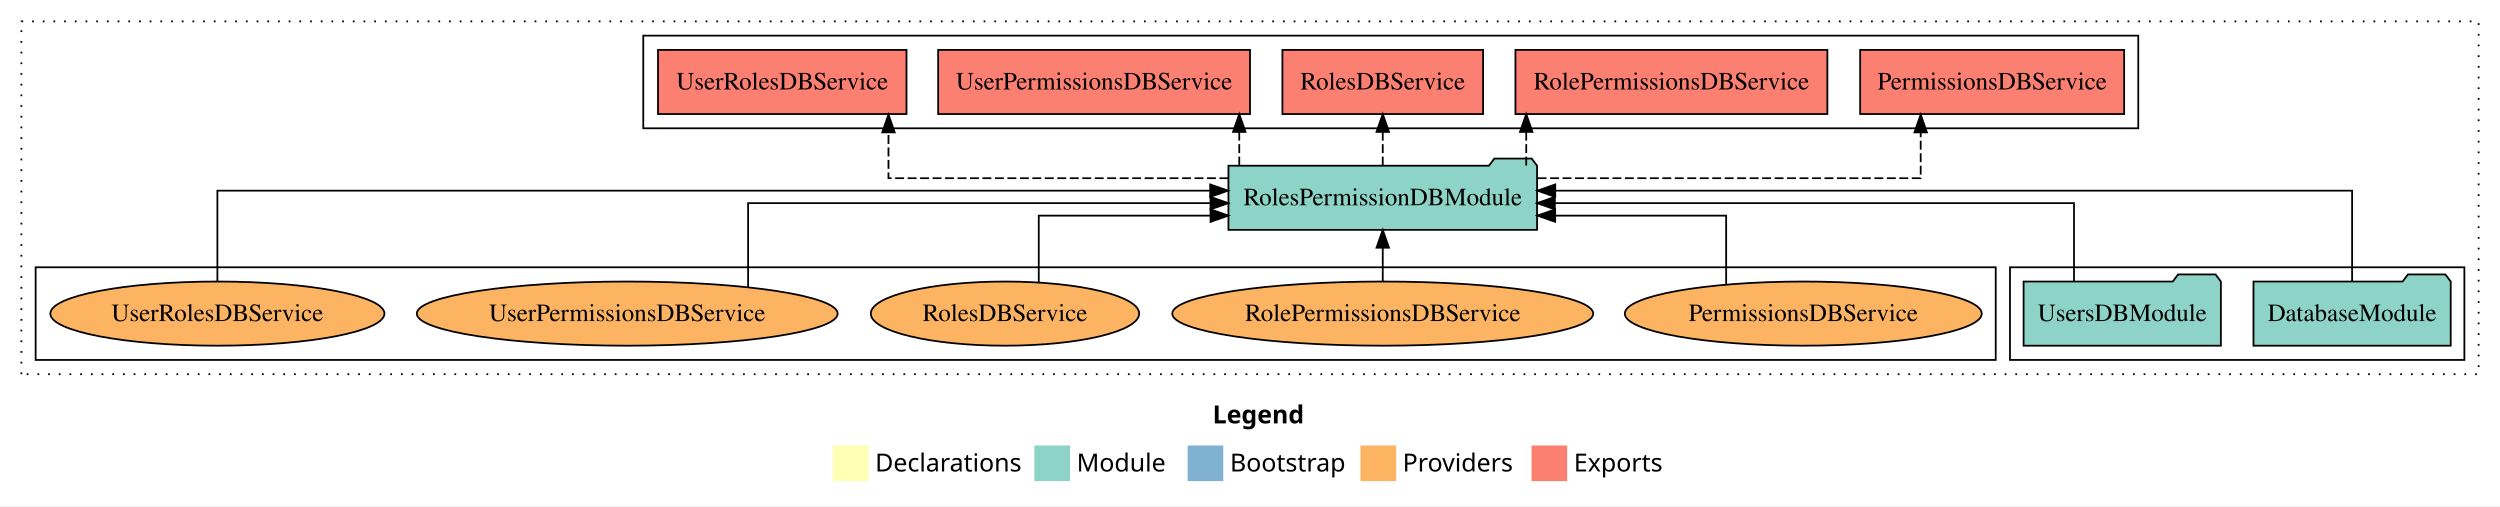
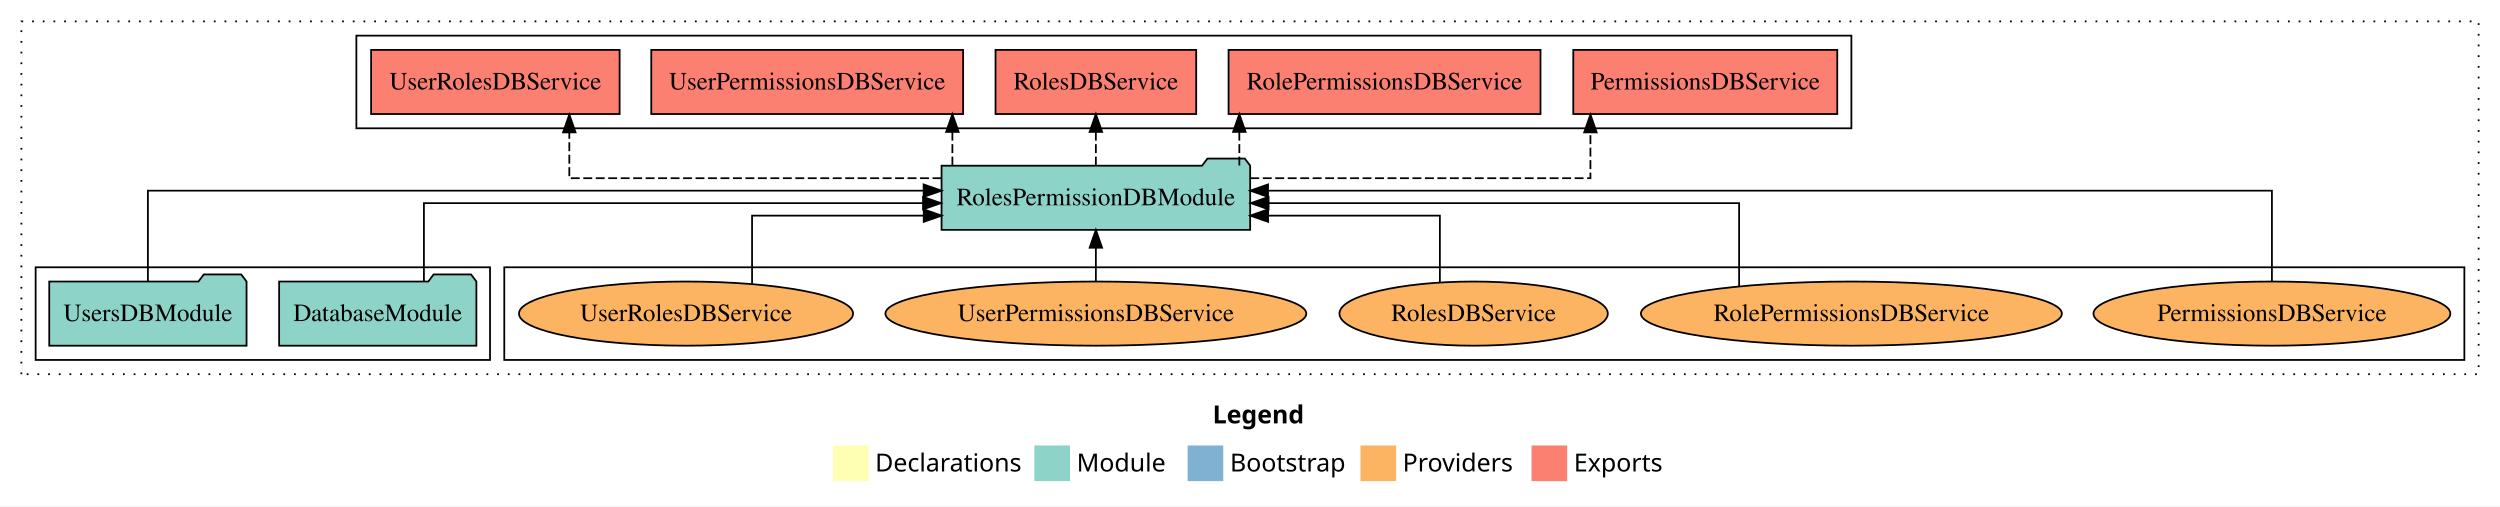
<svg xmlns="http://www.w3.org/2000/svg" width="1403pt" height="284pt" viewBox="0.00 0.00 1403.00 284.00">
  <g id="graph0" class="graph" transform="scale(1 1) rotate(0) translate(4 280)">
    <polygon fill="white" stroke="transparent" points="-4,4 -4,-280 1399,-280 1399,4 -4,4" />
    <text text-anchor="start" x="676.51" y="-42.4" font-family="Times-12" font-weight="bold" font-size="14.00">Legend</text>
    <polygon fill="#ffffb3" stroke="transparent" points="463.5,-10 463.5,-30 483.5,-30 483.5,-10 463.5,-10" />
    <text text-anchor="start" x="487.13" y="-15.4" font-family="Times-12" font-size="14.00">  Declarations</text>
    <polygon fill="#8dd3c7" stroke="transparent" points="576.5,-10 576.5,-30 596.5,-30 596.5,-10 576.5,-10" />
    <text text-anchor="start" x="600.23" y="-15.4" font-family="Times-12" font-size="14.00">  Module</text>
    <polygon fill="#80b1d3" stroke="transparent" points="662.5,-10 662.5,-30 682.5,-30 682.5,-10 662.5,-10" />
    <text text-anchor="start" x="686.28" y="-15.4" font-family="Times-12" font-size="14.00">  Bootstrap</text>
    <polygon fill="#fdb462" stroke="transparent" points="759.5,-10 759.5,-30 779.5,-30 779.5,-10 759.5,-10" />
    <text text-anchor="start" x="783.17" y="-15.4" font-family="Times-12" font-size="14.00">  Providers</text>
    <polygon fill="#fb8072" stroke="transparent" points="855.5,-10 855.5,-30 875.5,-30 875.5,-10 855.5,-10" />
    <text text-anchor="start" x="879.23" y="-15.4" font-family="Times-12" font-size="14.00">  Exports</text>
    <g id="clust1" class="cluster">
      <polygon fill="none" stroke="black" stroke-dasharray="1,5" points="8,-70 8,-268 1387,-268 1387,-70 8,-70" />
    </g>
-     <g id="clust3" class="cluster">
-       <polygon fill="none" stroke="black" points="1124,-78 1124,-130 1379,-130 1379,-78 1124,-78" />
+     <g id="clust6" class="cluster">
+       <polygon fill="none" stroke="black" points="279,-78 279,-130 1379,-130 1379,-78 279,-78" />
    </g>
    <g id="clust4" class="cluster">
-       <polygon fill="none" stroke="black" points="357,-208 357,-260 1196,-260 1196,-208 357,-208" />
+       <polygon fill="none" stroke="black" points="196,-208 196,-260 1035,-260 1035,-208 196,-208" />
    </g>
-     <g id="clust6" class="cluster">
-       <polygon fill="none" stroke="black" points="16,-78 16,-130 1116,-130 1116,-78 16,-78" />
+     <g id="clust3" class="cluster">
+       <polygon fill="none" stroke="black" points="16,-78 16,-130 271,-130 271,-78 16,-78" />
    </g>
    <g id="node1" class="node">
-       <polygon fill="#8dd3c7" stroke="black" points="1371.35,-122 1368.35,-126 1347.35,-126 1344.35,-122 1260.65,-122 1260.65,-86 1371.35,-86 1371.35,-122" />
-       <text text-anchor="middle" x="1316" y="-99.8" font-family="Times,serif" font-size="14.00">DatabaseModule</text>
+       <polygon fill="#8dd3c7" stroke="black" points="263.35,-122 260.35,-126 239.35,-126 236.35,-122 152.65,-122 152.65,-86 263.35,-86 263.35,-122" />
+       <text text-anchor="middle" x="208" y="-99.8" font-family="Times,serif" font-size="14.00">DatabaseModule</text>
    </g>
    <g id="node3" class="node">
-       <polygon fill="#8dd3c7" stroke="black" points="858.6,-187 855.6,-191 834.6,-191 831.6,-187 685.4,-187 685.4,-151 858.6,-151 858.6,-187" />
-       <text text-anchor="middle" x="772" y="-164.8" font-family="Times,serif" font-size="14.00">RolesPermissionDBModule</text>
+       <polygon fill="#8dd3c7" stroke="black" points="697.6,-187 694.6,-191 673.6,-191 670.6,-187 524.4,-187 524.4,-151 697.6,-151 697.6,-187" />
+       <text text-anchor="middle" x="611" y="-164.8" font-family="Times,serif" font-size="14.00">RolesPermissionDBModule</text>
    </g>
    <g id="edge1" class="edge">
-       <path fill="none" stroke="black" d="M1316,-122.13C1316,-142.57 1316,-173 1316,-173 1316,-173 868.8,-173 868.8,-173" />
-       <polygon fill="black" stroke="black" points="868.8,-169.5 858.8,-173 868.8,-176.5 868.8,-169.5" />
+       <path fill="none" stroke="black" d="M233.9,-122.27C233.9,-140.56 233.9,-166 233.9,-166 233.9,-166 514.01,-166 514.01,-166" />
+       <polygon fill="black" stroke="black" points="514.01,-169.5 524.01,-166 514.01,-162.5 514.01,-169.5" />
    </g>
    <g id="node2" class="node">
-       <polygon fill="#8dd3c7" stroke="black" points="1242.36,-122 1239.36,-126 1218.36,-126 1215.36,-122 1131.64,-122 1131.64,-86 1242.36,-86 1242.36,-122" />
-       <text text-anchor="middle" x="1187" y="-99.8" font-family="Times,serif" font-size="14.00">UsersDBModule</text>
+       <polygon fill="#8dd3c7" stroke="black" points="134.36,-122 131.36,-126 110.36,-126 107.36,-122 23.64,-122 23.64,-86 134.36,-86 134.36,-122" />
+       <text text-anchor="middle" x="79" y="-99.8" font-family="Times,serif" font-size="14.00">UsersDBModule</text>
    </g>
    <g id="edge2" class="edge">
-       <path fill="none" stroke="black" d="M1159.93,-122.27C1159.93,-140.56 1159.93,-166 1159.93,-166 1159.93,-166 868.58,-166 868.58,-166" />
-       <polygon fill="black" stroke="black" points="868.58,-162.5 858.58,-166 868.58,-169.5 868.58,-162.5" />
+       <path fill="none" stroke="black" d="M79,-122.13C79,-142.57 79,-173 79,-173 79,-173 514.34,-173 514.34,-173" />
+       <polygon fill="black" stroke="black" points="514.34,-176.5 524.34,-173 514.34,-169.5 514.34,-176.5" />
    </g>
    <g id="node4" class="node">
-       <polygon fill="#fb8072" stroke="black" points="1188.08,-252 1039.92,-252 1039.92,-216 1188.08,-216 1188.08,-252" />
-       <text text-anchor="middle" x="1114" y="-229.8" font-family="Times,serif" font-size="14.00">PermissionsDBService </text>
+       <polygon fill="#fb8072" stroke="black" points="1027.08,-252 878.92,-252 878.92,-216 1027.08,-216 1027.08,-252" />
+       <text text-anchor="middle" x="953" y="-229.8" font-family="Times,serif" font-size="14.00">PermissionsDBService </text>
    </g>
    <g id="edge3" class="edge">
-       <path fill="none" stroke="black" stroke-dasharray="5,2" d="M858.91,-180C948.1,-180 1073.89,-180 1073.89,-180 1073.89,-180 1073.89,-205.72 1073.89,-205.72" />
-       <polygon fill="black" stroke="black" points="1070.39,-205.72 1073.89,-215.72 1077.39,-205.72 1070.39,-205.72" />
+       <path fill="none" stroke="black" stroke-dasharray="5,2" d="M697.68,-180C779.12,-180 888.55,-180 888.55,-180 888.55,-180 888.55,-205.72 888.55,-205.72" />
+       <polygon fill="black" stroke="black" points="885.05,-205.72 888.55,-215.72 892.05,-205.72 885.05,-205.72" />
    </g>
    <g id="node5" class="node">
-       <polygon fill="#fb8072" stroke="black" points="1021.53,-252 846.47,-252 846.47,-216 1021.53,-216 1021.53,-252" />
-       <text text-anchor="middle" x="934" y="-229.8" font-family="Times,serif" font-size="14.00">RolePermissionsDBService </text>
+       <polygon fill="#fb8072" stroke="black" points="860.53,-252 685.47,-252 685.47,-216 860.53,-216 860.53,-252" />
+       <text text-anchor="middle" x="773" y="-229.8" font-family="Times,serif" font-size="14.00">RolePermissionsDBService </text>
    </g>
    <g id="edge4" class="edge">
-       <path fill="none" stroke="black" stroke-dasharray="5,2" d="M852.52,-187.11C852.52,-187.11 852.52,-205.99 852.52,-205.99" />
-       <polygon fill="black" stroke="black" points="849.02,-205.99 852.52,-215.99 856.02,-205.99 849.02,-205.99" />
+       <path fill="none" stroke="black" stroke-dasharray="5,2" d="M691.52,-187.11C691.52,-187.11 691.52,-205.99 691.52,-205.99" />
+       <polygon fill="black" stroke="black" points="688.02,-205.99 691.52,-215.99 695.02,-205.99 688.02,-205.99" />
    </g>
    <g id="node6" class="node">
-       <polygon fill="#fb8072" stroke="black" points="828.31,-252 715.69,-252 715.69,-216 828.31,-216 828.31,-252" />
-       <text text-anchor="middle" x="772" y="-229.8" font-family="Times,serif" font-size="14.00">RolesDBService </text>
+       <polygon fill="#fb8072" stroke="black" points="667.31,-252 554.69,-252 554.69,-216 667.31,-216 667.31,-252" />
+       <text text-anchor="middle" x="611" y="-229.8" font-family="Times,serif" font-size="14.00">RolesDBService </text>
    </g>
    <g id="edge5" class="edge">
-       <path fill="none" stroke="black" stroke-dasharray="5,2" d="M772,-187.11C772,-187.11 772,-205.99 772,-205.99" />
-       <polygon fill="black" stroke="black" points="768.5,-205.99 772,-215.99 775.5,-205.99 768.5,-205.99" />
+       <path fill="none" stroke="black" stroke-dasharray="5,2" d="M611,-187.11C611,-187.11 611,-205.99 611,-205.99" />
+       <polygon fill="black" stroke="black" points="607.5,-205.99 611,-215.99 614.5,-205.99 607.5,-205.99" />
    </g>
    <g id="node7" class="node">
-       <polygon fill="#fb8072" stroke="black" points="697.51,-252 522.49,-252 522.49,-216 697.51,-216 697.51,-252" />
-       <text text-anchor="middle" x="610" y="-229.8" font-family="Times,serif" font-size="14.00">UserPermissionsDBService </text>
+       <polygon fill="#fb8072" stroke="black" points="536.51,-252 361.49,-252 361.49,-216 536.51,-216 536.51,-252" />
+       <text text-anchor="middle" x="449" y="-229.8" font-family="Times,serif" font-size="14.00">UserPermissionsDBService </text>
    </g>
    <g id="edge6" class="edge">
-       <path fill="none" stroke="black" stroke-dasharray="5,2" d="M691.48,-187.11C691.48,-187.11 691.48,-205.99 691.48,-205.99" />
-       <polygon fill="black" stroke="black" points="687.98,-205.99 691.48,-215.99 694.98,-205.99 687.98,-205.99" />
+       <path fill="none" stroke="black" stroke-dasharray="5,2" d="M530.48,-187.11C530.48,-187.11 530.48,-205.99 530.48,-205.99" />
+       <polygon fill="black" stroke="black" points="526.98,-205.99 530.48,-215.99 533.98,-205.99 526.98,-205.99" />
    </g>
    <g id="node8" class="node">
-       <polygon fill="#fb8072" stroke="black" points="504.73,-252 365.27,-252 365.27,-216 504.73,-216 504.73,-252" />
-       <text text-anchor="middle" x="435" y="-229.8" font-family="Times,serif" font-size="14.00">UserRolesDBService </text>
+       <polygon fill="#fb8072" stroke="black" points="343.73,-252 204.27,-252 204.27,-216 343.73,-216 343.73,-252" />
+       <text text-anchor="middle" x="274" y="-229.8" font-family="Times,serif" font-size="14.00">UserRolesDBService </text>
    </g>
    <g id="edge7" class="edge">
-       <path fill="none" stroke="black" stroke-dasharray="5,2" d="M685.37,-180C603.98,-180 494.61,-180 494.61,-180 494.61,-180 494.61,-205.72 494.61,-205.72" />
-       <polygon fill="black" stroke="black" points="491.11,-205.72 494.61,-215.72 498.11,-205.72 491.11,-205.72" />
+       <path fill="none" stroke="black" stroke-dasharray="5,2" d="M524.34,-180C437.14,-180 315.5,-180 315.5,-180 315.5,-180 315.5,-205.72 315.5,-205.72" />
+       <polygon fill="black" stroke="black" points="312,-205.72 315.5,-215.72 319,-205.72 312,-205.72" />
    </g>
    <g id="node9" class="node">
-       <ellipse fill="#fdb462" stroke="black" cx="1008" cy="-104" rx="100.15" ry="18" />
-       <text text-anchor="middle" x="1008" y="-99.8" font-family="Times,serif" font-size="14.00">PermissionsDBService</text>
+       <ellipse fill="#fdb462" stroke="black" cx="1271" cy="-104" rx="100.15" ry="18" />
+       <text text-anchor="middle" x="1271" y="-99.8" font-family="Times,serif" font-size="14.00">PermissionsDBService</text>
    </g>
    <g id="edge8" class="edge">
-       <path fill="none" stroke="black" d="M964.72,-120.5C964.72,-136.7 964.72,-159 964.72,-159 964.72,-159 868.77,-159 868.77,-159" />
-       <polygon fill="black" stroke="black" points="868.78,-155.5 858.77,-159 868.77,-162.5 868.78,-155.5" />
+       <path fill="none" stroke="black" d="M1271,-122.13C1271,-142.57 1271,-173 1271,-173 1271,-173 707.62,-173 707.62,-173" />
+       <polygon fill="black" stroke="black" points="707.62,-169.5 697.62,-173 707.62,-176.5 707.62,-169.5" />
    </g>
    <g id="node10" class="node">
-       <ellipse fill="#fdb462" stroke="black" cx="772" cy="-104" rx="118.13" ry="18" />
-       <text text-anchor="middle" x="772" y="-99.8" font-family="Times,serif" font-size="14.00">RolePermissionsDBService</text>
+       <ellipse fill="#fdb462" stroke="black" cx="1035" cy="-104" rx="118.13" ry="18" />
+       <text text-anchor="middle" x="1035" y="-99.8" font-family="Times,serif" font-size="14.00">RolePermissionsDBService</text>
    </g>
    <g id="edge9" class="edge">
-       <path fill="none" stroke="black" d="M772,-122.11C772,-122.11 772,-140.99 772,-140.99" />
-       <polygon fill="black" stroke="black" points="768.5,-140.99 772,-150.99 775.5,-140.99 768.5,-140.99" />
+       <path fill="none" stroke="black" d="M971.99,-119.33C971.99,-137.69 971.99,-166 971.99,-166 971.99,-166 707.93,-166 707.93,-166" />
+       <polygon fill="black" stroke="black" points="707.93,-162.5 697.93,-166 707.93,-169.5 707.93,-162.5" />
    </g>
    <g id="node11" class="node">
-       <ellipse fill="#fdb462" stroke="black" cx="560" cy="-104" rx="75.3" ry="18" />
-       <text text-anchor="middle" x="560" y="-99.8" font-family="Times,serif" font-size="14.00">RolesDBService</text>
+       <ellipse fill="#fdb462" stroke="black" cx="823" cy="-104" rx="75.3" ry="18" />
+       <text text-anchor="middle" x="823" y="-99.8" font-family="Times,serif" font-size="14.00">RolesDBService</text>
    </g>
    <g id="edge10" class="edge">
-       <path fill="none" stroke="black" d="M578.95,-121.71C578.95,-137.78 578.95,-159 578.95,-159 578.95,-159 675.36,-159 675.36,-159" />
-       <polygon fill="black" stroke="black" points="675.36,-162.5 685.36,-159 675.36,-155.5 675.36,-162.5" />
+       <path fill="none" stroke="black" d="M804.06,-121.71C804.06,-137.78 804.06,-159 804.06,-159 804.06,-159 707.65,-159 707.65,-159" />
+       <polygon fill="black" stroke="black" points="707.65,-155.5 697.65,-159 707.65,-162.5 707.65,-155.5" />
    </g>
    <g id="node12" class="node">
-       <ellipse fill="#fdb462" stroke="black" cx="348" cy="-104" rx="118.11" ry="18" />
-       <text text-anchor="middle" x="348" y="-99.8" font-family="Times,serif" font-size="14.00">UserPermissionsDBService</text>
+       <ellipse fill="#fdb462" stroke="black" cx="611" cy="-104" rx="118.11" ry="18" />
+       <text text-anchor="middle" x="611" y="-99.8" font-family="Times,serif" font-size="14.00">UserPermissionsDBService</text>
    </g>
    <g id="edge11" class="edge">
-       <path fill="none" stroke="black" d="M415.84,-119.01C415.84,-137.36 415.84,-166 415.84,-166 415.84,-166 675.33,-166 675.33,-166" />
-       <polygon fill="black" stroke="black" points="675.33,-169.5 685.33,-166 675.33,-162.5 675.33,-169.5" />
+       <path fill="none" stroke="black" d="M611,-122.11C611,-122.11 611,-140.99 611,-140.99" />
+       <polygon fill="black" stroke="black" points="607.5,-140.99 611,-150.99 614.5,-140.99 607.5,-140.99" />
    </g>
    <g id="node13" class="node">
-       <ellipse fill="#fdb462" stroke="black" cx="118" cy="-104" rx="93.75" ry="18" />
-       <text text-anchor="middle" x="118" y="-99.8" font-family="Times,serif" font-size="14.00">UserRolesDBService</text>
+       <ellipse fill="#fdb462" stroke="black" cx="381" cy="-104" rx="93.75" ry="18" />
+       <text text-anchor="middle" x="381" y="-99.8" font-family="Times,serif" font-size="14.00">UserRolesDBService</text>
    </g>
    <g id="edge12" class="edge">
-       <path fill="none" stroke="black" d="M118,-122.13C118,-142.57 118,-173 118,-173 118,-173 675.15,-173 675.15,-173" />
-       <polygon fill="black" stroke="black" points="675.15,-176.5 685.15,-173 675.15,-169.5 675.15,-176.5" />
+       <path fill="none" stroke="black" d="M418.06,-120.8C418.06,-136.98 418.06,-159 418.06,-159 418.06,-159 514.41,-159 514.41,-159" />
+       <polygon fill="black" stroke="black" points="514.41,-162.5 524.41,-159 514.41,-155.5 514.41,-162.5" />
    </g>
  </g>
</svg>
